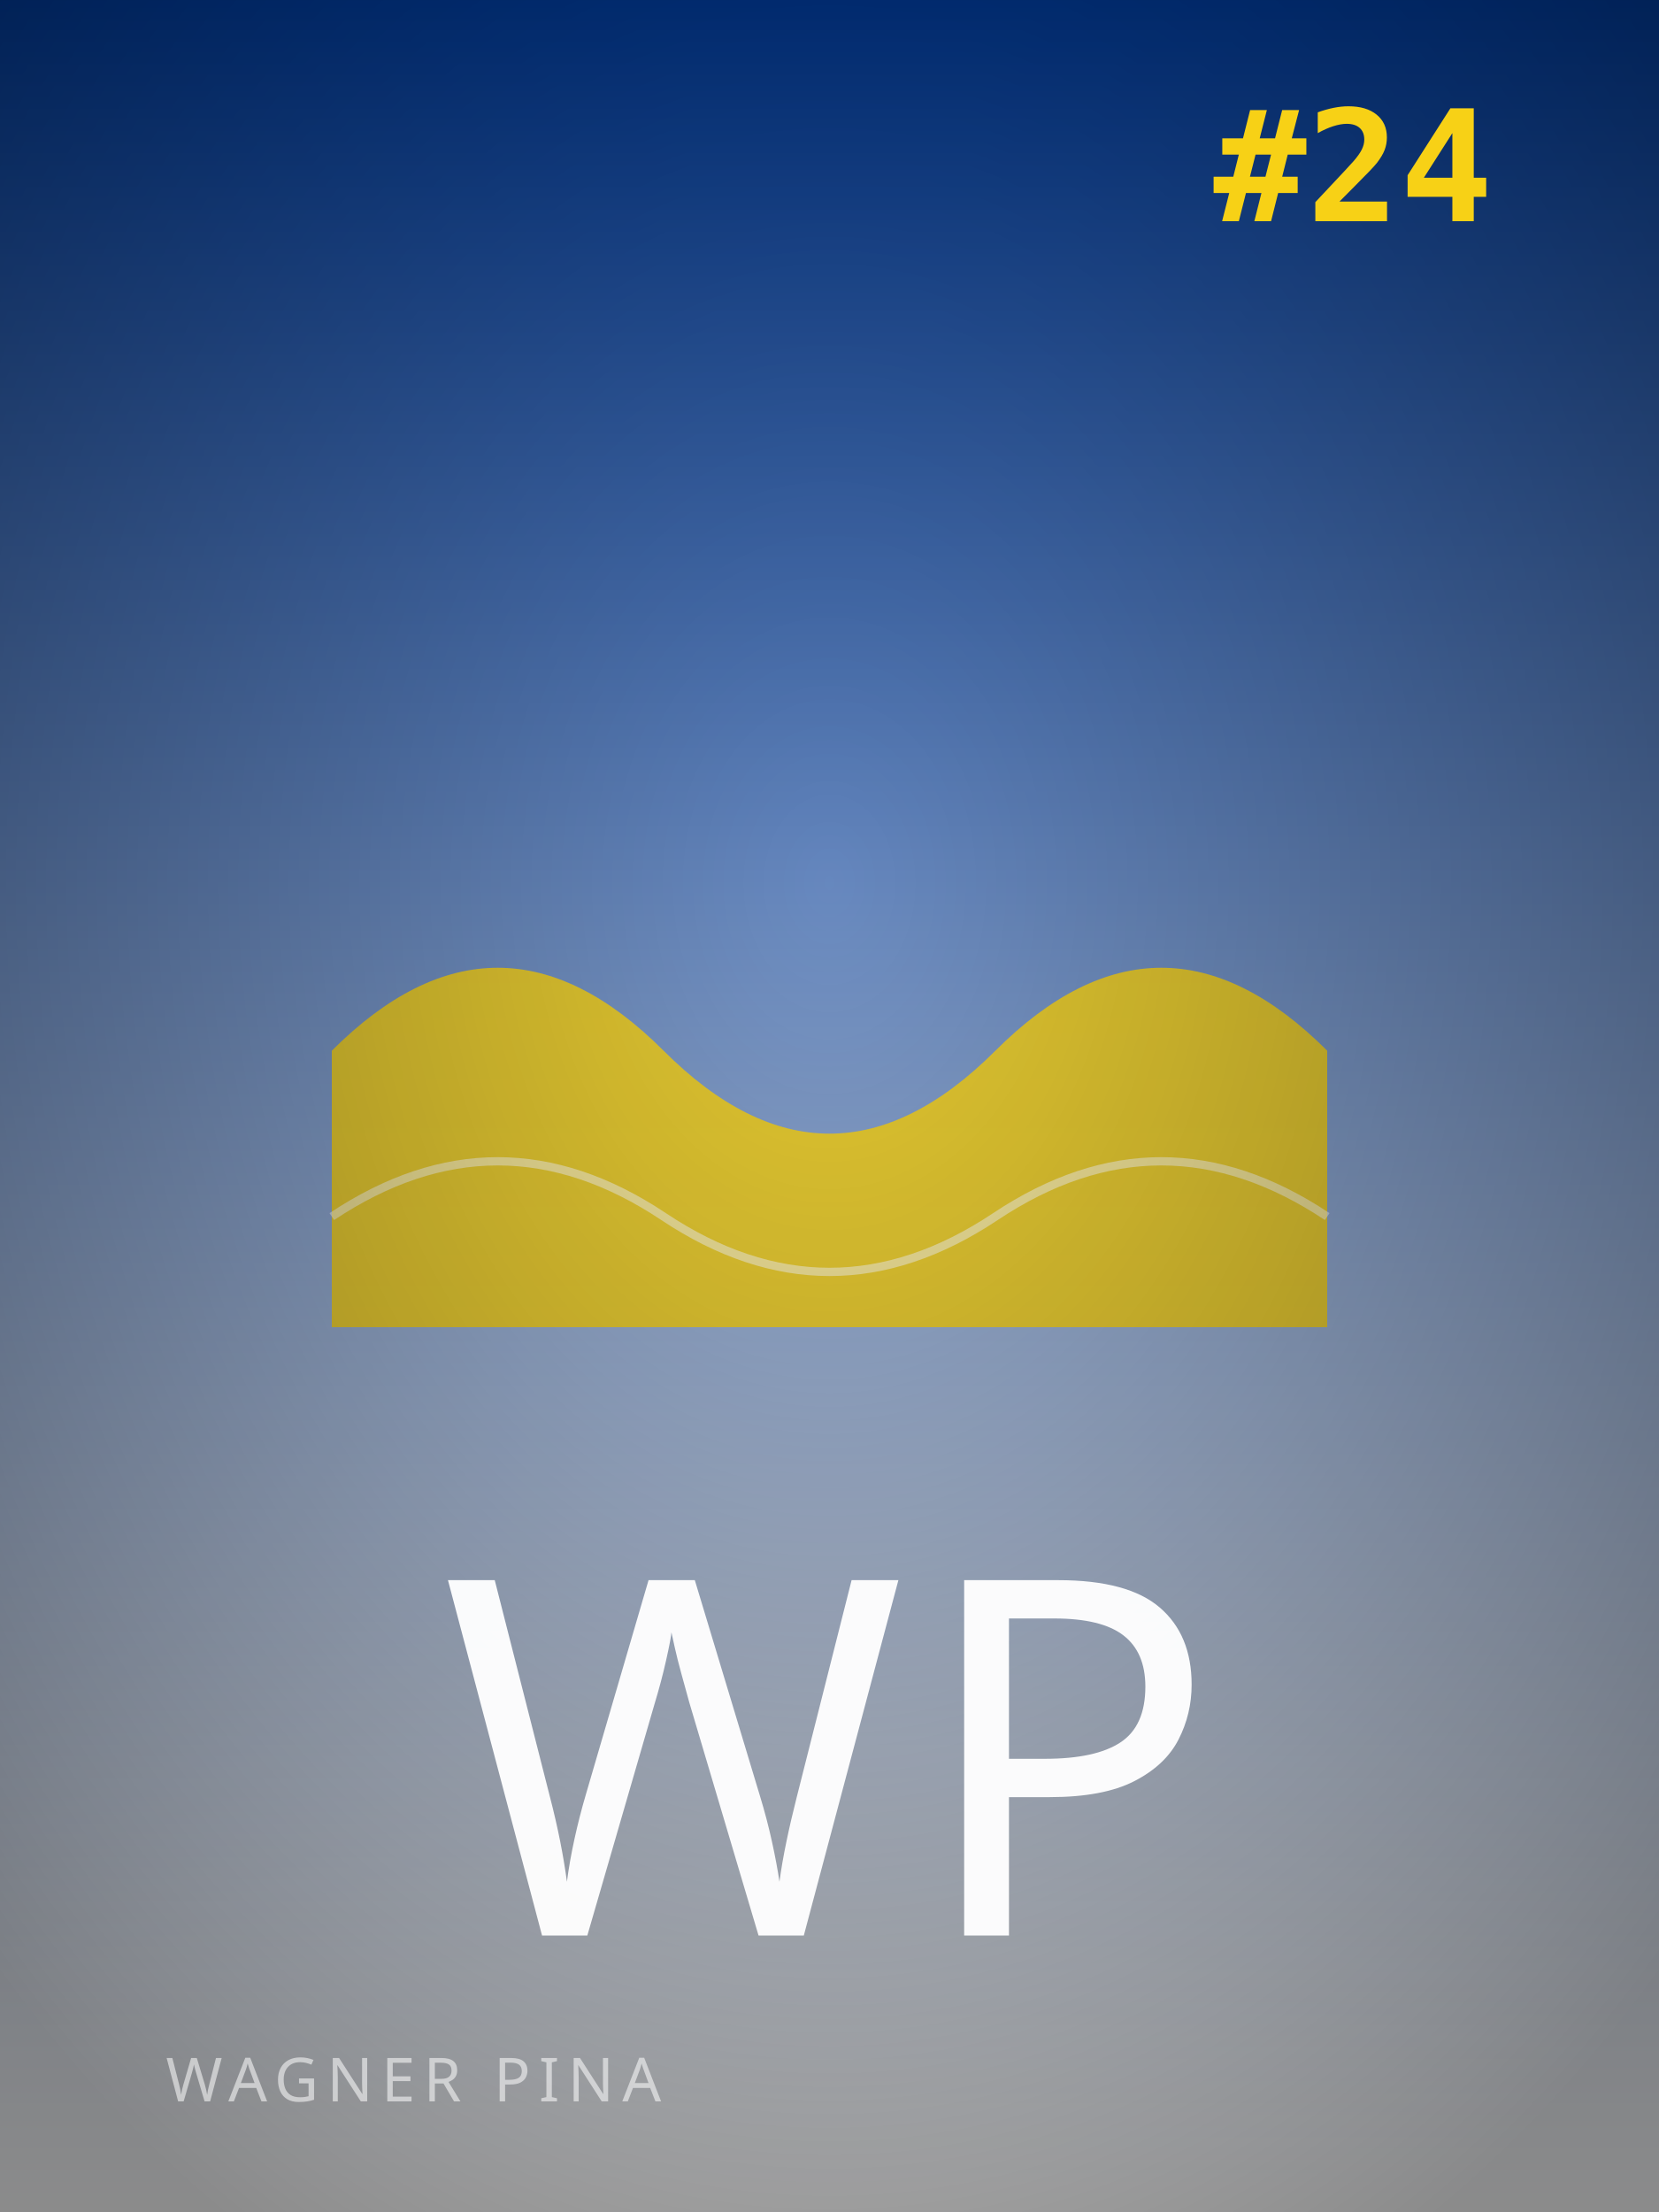
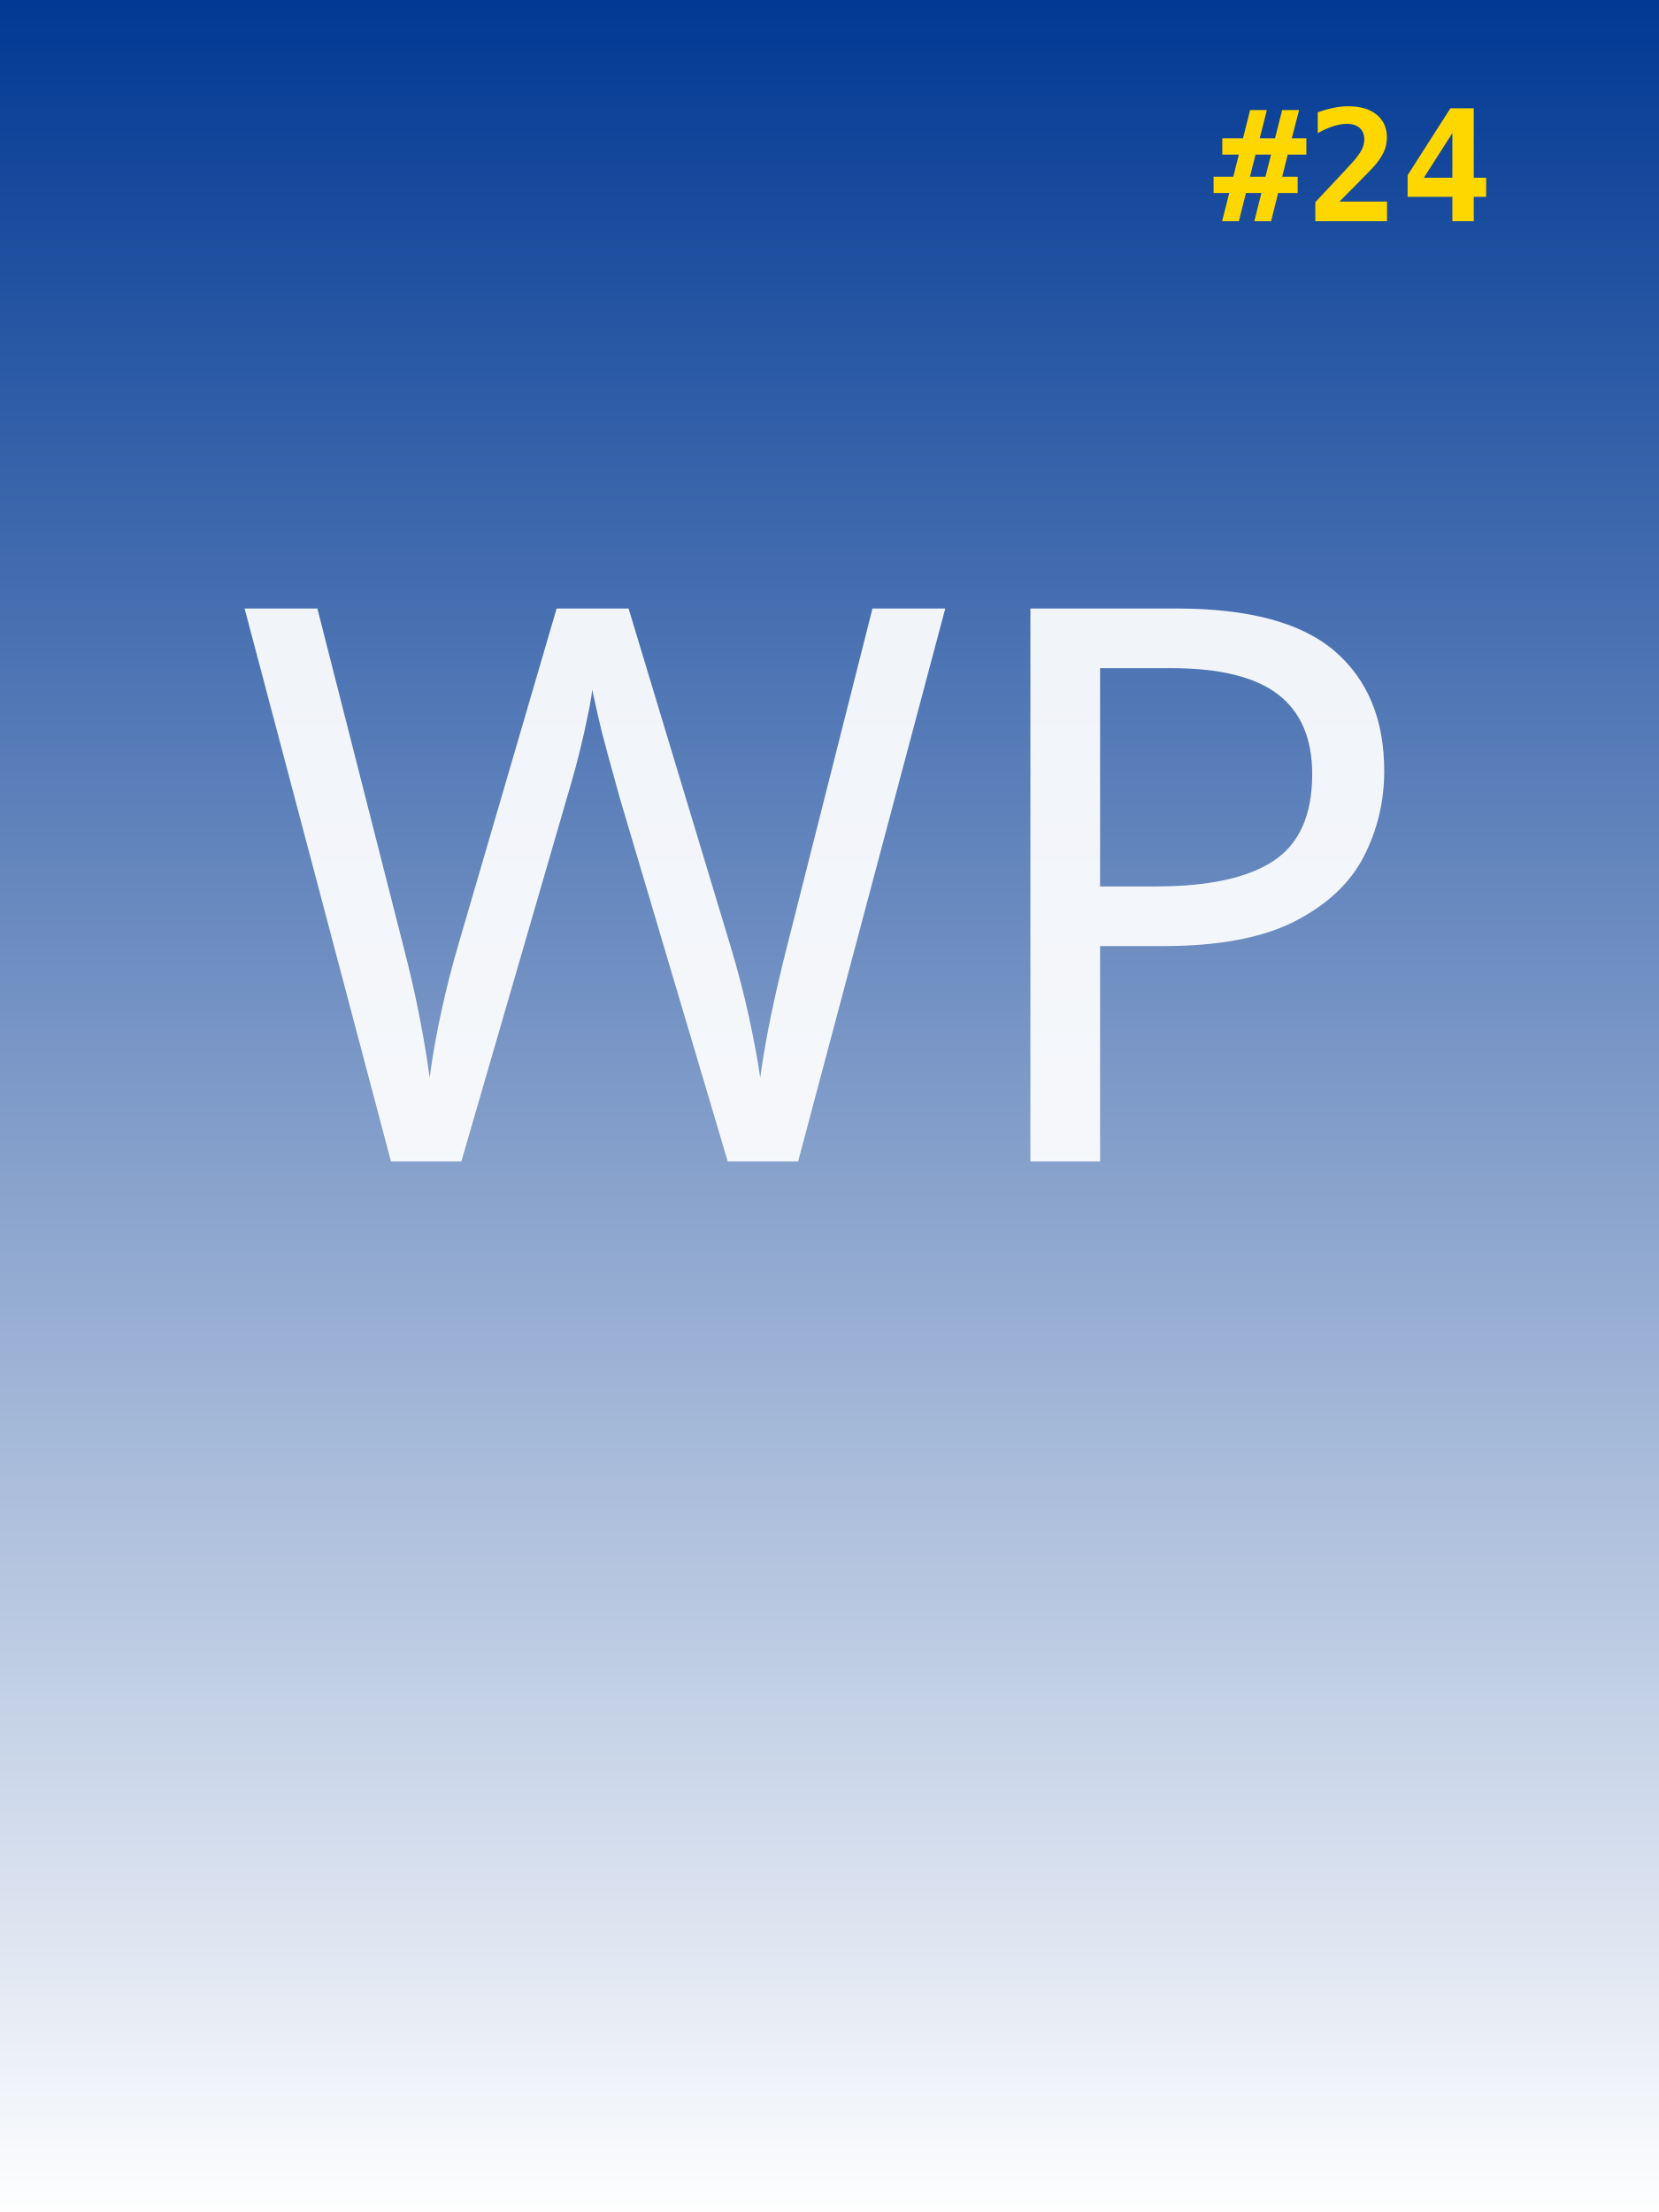
<svg xmlns="http://www.w3.org/2000/svg" viewBox="0 0 600 800" role="img" aria-labelledby="t">
  <defs>
-     <linearGradient id="bg" x1="0" y1="0" x2="0" y2="1">
+     <linearGradient id="g" x1="0" y1="0" x2="0" y2="1">
      <stop offset="0%" stop-color="#003893" />
      <stop offset="100%" stop-color="#FFFFFF" />
    </linearGradient>
-     <radialGradient id="vignette" cx="0.5" cy="0.4" r="0.7">
-       <stop offset="0%" stop-color="transparent" />
-       <stop offset="100%" stop-color="rgba(0,0,0,0.45)" />
-     </radialGradient>
  </defs>
-   <rect width="600" height="800" fill="url(#bg)" />
-   <path d="M120 380 Q180 320 240 380 T360 380 T480 380 L480 480 L120 480 Z" fill="#F7D116" opacity="0.85" />
-   <path d="M120 440 Q180 400 240 440 T360 440 T480 440" fill="none" stroke="#fff" stroke-width="3" opacity="0.5" />
-   <rect width="600" height="800" fill="url(#vignette)" />
-   <text x="300" y="700" text-anchor="middle" font-family="Anton, Impact, sans-serif" font-size="180" fill="#fff" opacity="0.96" letter-spacing="4">WP</text>
-   <text x="540" y="80" text-anchor="end" font-family="JetBrains Mono, monospace" font-size="56" fill="#F7D116" font-weight="700">#24</text>
-   <text x="60" y="760" font-family="Anton, Impact, sans-serif" font-size="22" fill="#fff" opacity="0.55" letter-spacing="3">WAGNER PINA</text>
+   <rect width="600" height="800" fill="url(#g)" />
+   <text x="300" y="420" text-anchor="middle" font-family="Anton, Impact, sans-serif" font-size="280" fill="#fff" opacity="0.92">WP</text>
+   <text x="540" y="80" text-anchor="end" font-family="JetBrains Mono, monospace" font-size="56" fill="#FFD700" font-weight="700">#24</text>
</svg>
